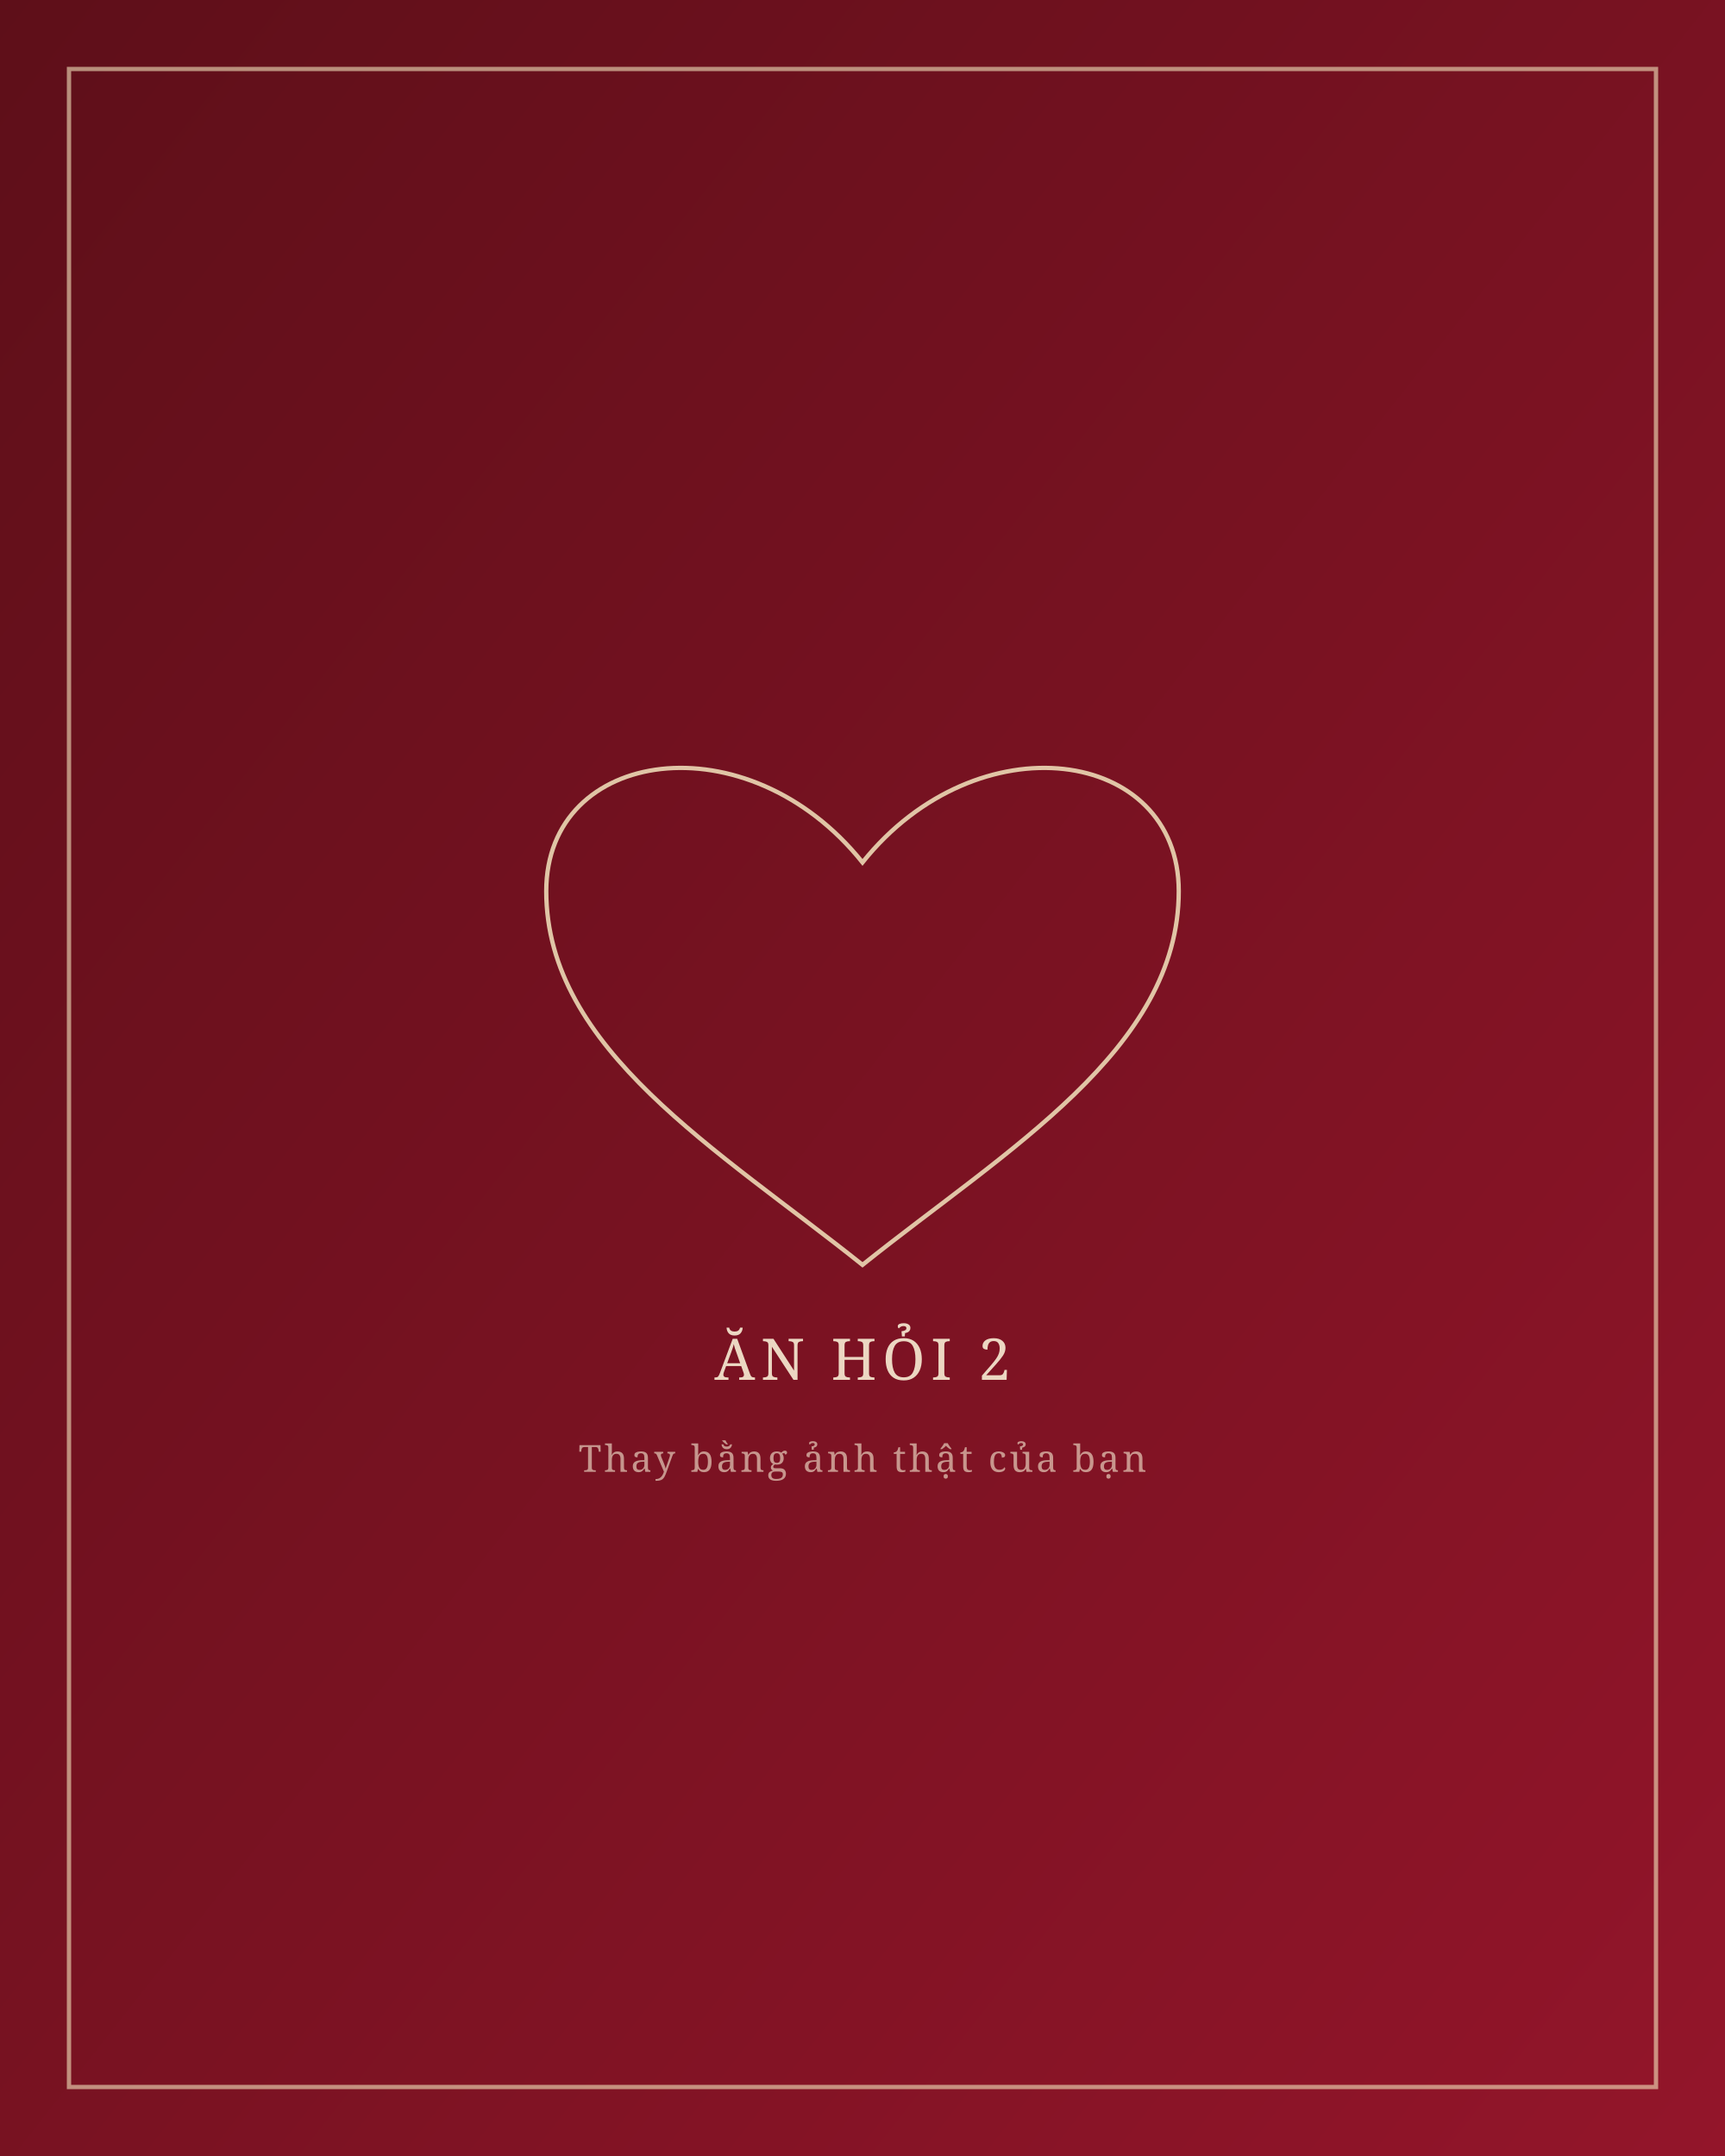
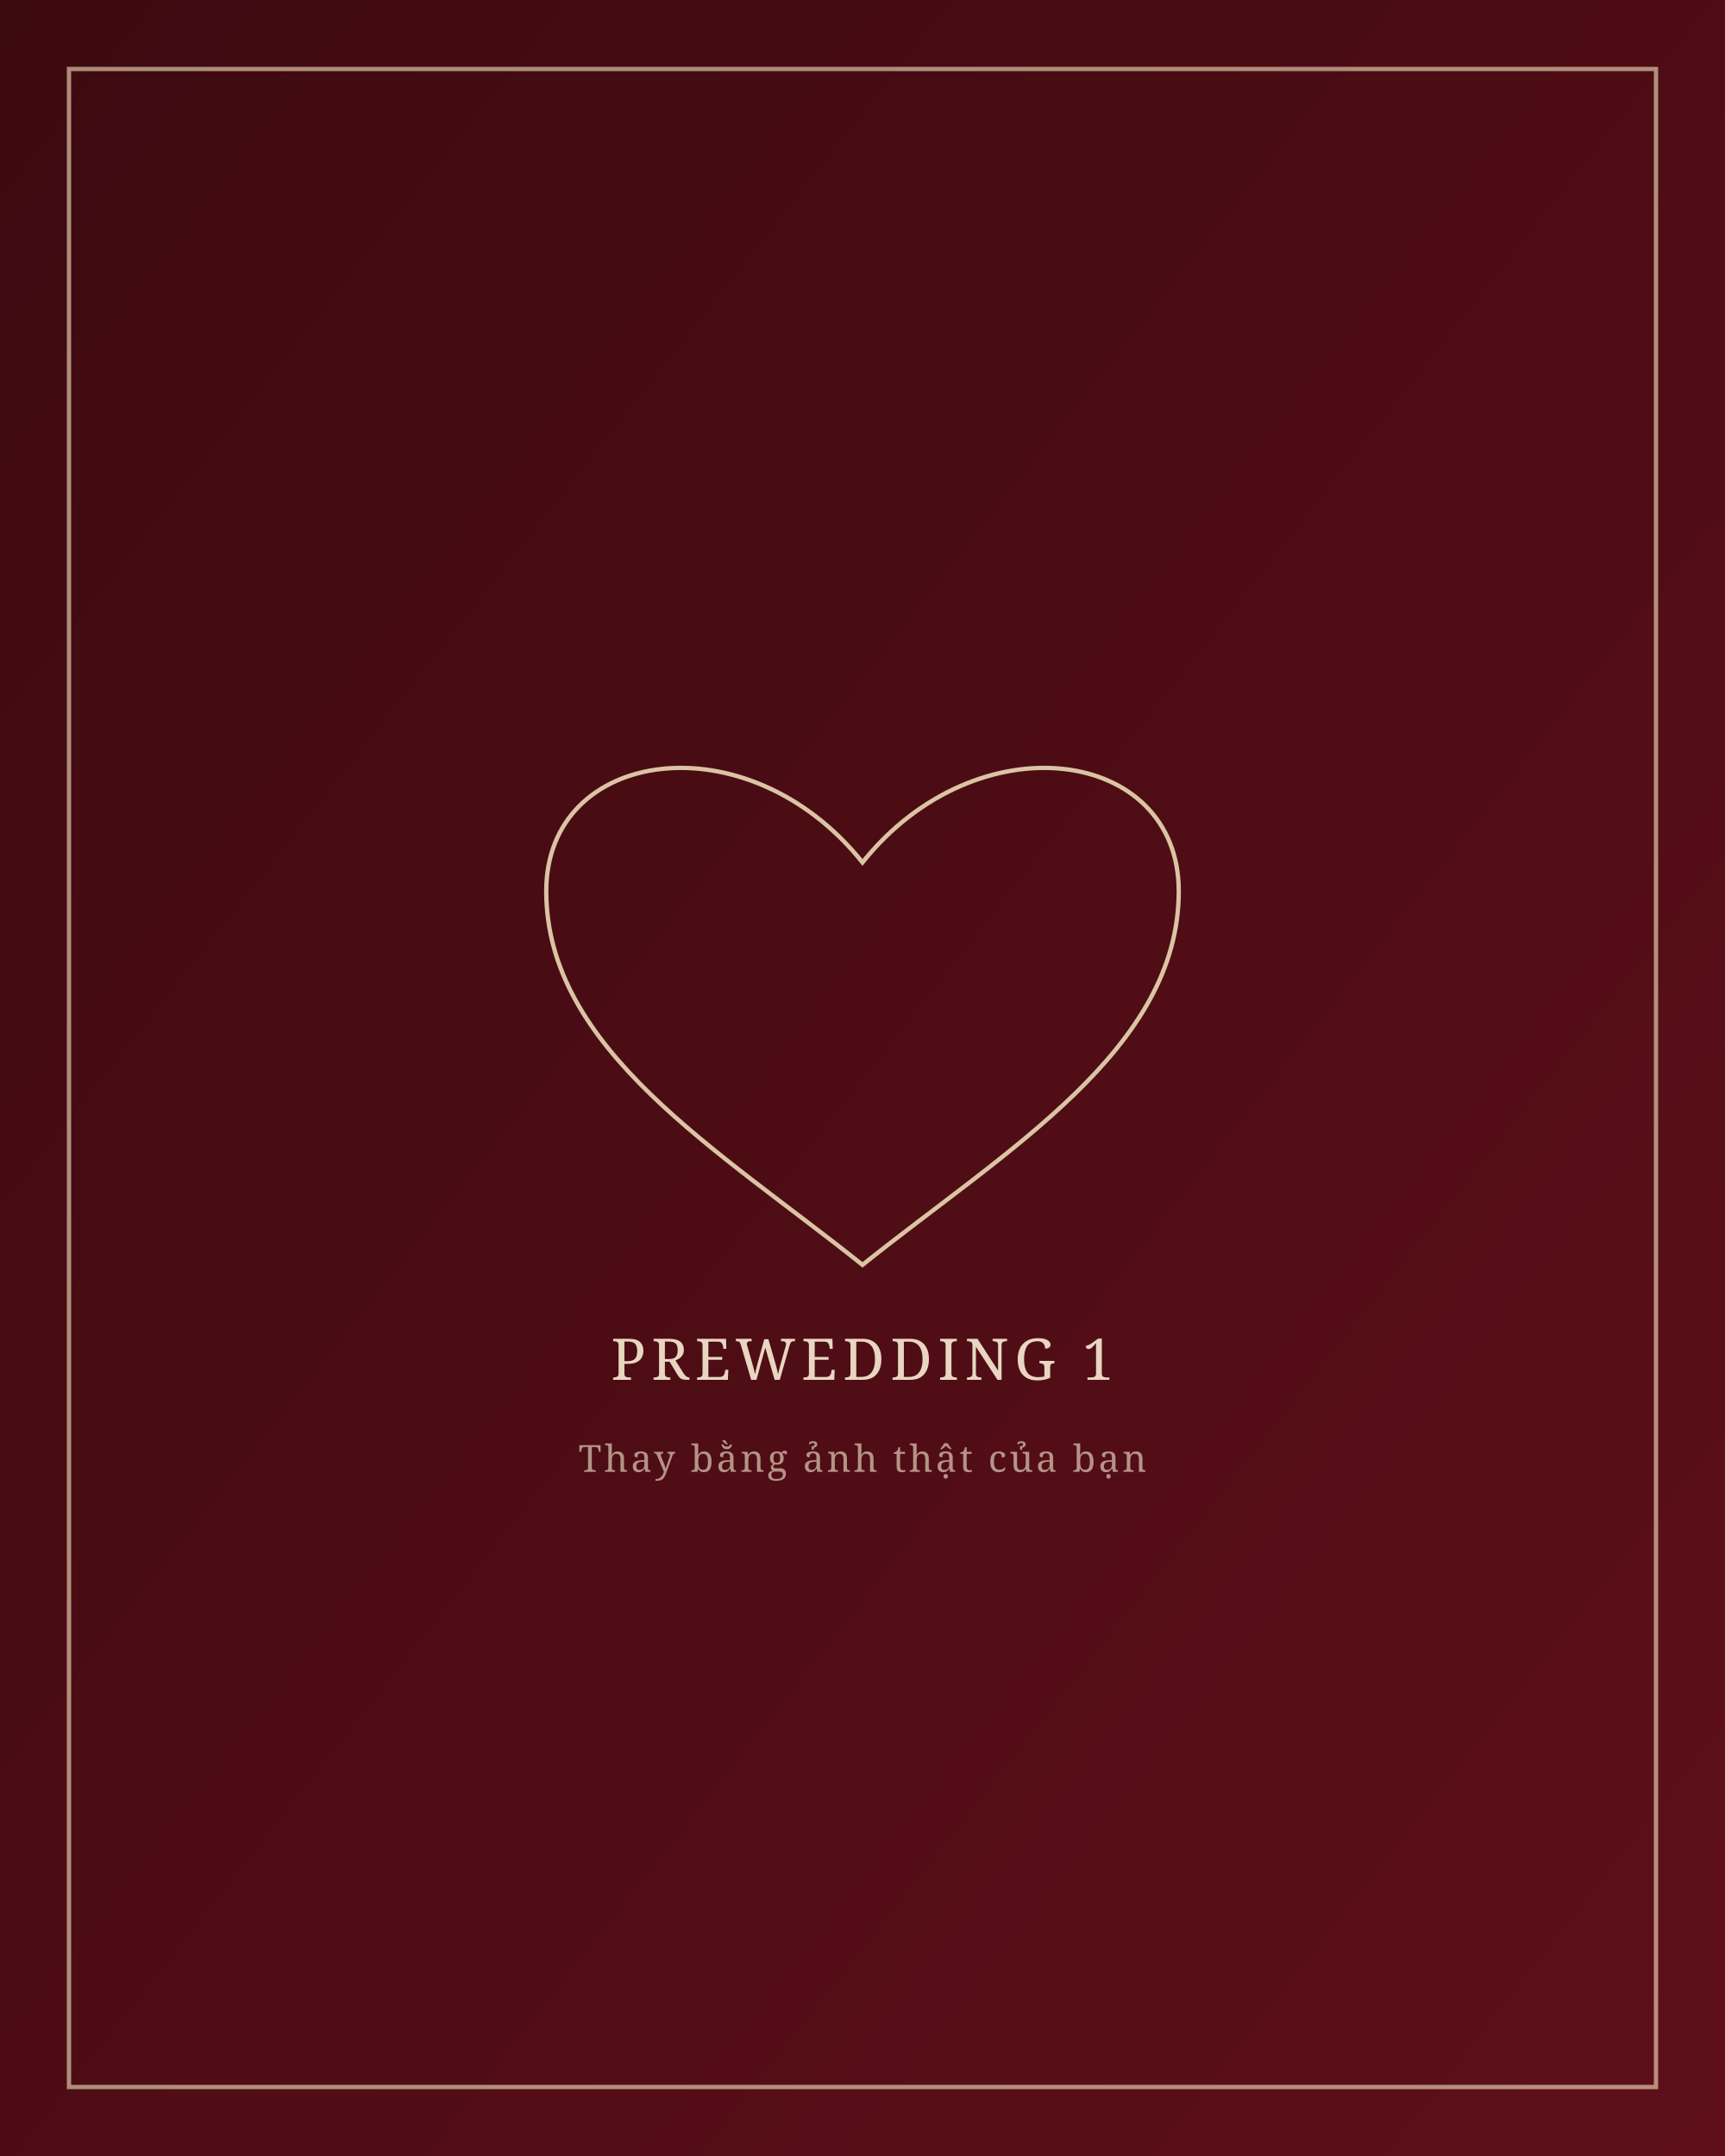
<svg xmlns="http://www.w3.org/2000/svg" viewBox="0 0 600 750">
  <defs>
-     <linearGradient id="g2" x1="0" y1="0" x2="1" y2="1">
-       <stop offset="0%" stop-color="#5e0f19" />
-       <stop offset="100%" stop-color="#93152a" />
+     <linearGradient id="g7" x1="0" y1="0" x2="1" y2="1">
+       <stop offset="0%" stop-color="#3d0a10" />
+       <stop offset="100%" stop-color="#5e0f19" />
    </linearGradient>
  </defs>
-   <rect width="600" height="750" fill="url(#g2)" />
+   <rect width="600" height="750" fill="url(#g7)" />
  <rect x="24" y="24" width="552" height="702" fill="none" stroke="#f3e4bd" stroke-width="1.5" opacity="0.6" />
  <g fill="none" stroke="#f3e4bd" stroke-width="1.5" opacity="0.85">
    <path d="M300 300c-40-50-110-40-110 10 0 55 60 90 110 130 50-40 110-75 110-130 0-50-70-60-110-10z" />
  </g>
-   <text x="300" y="480" text-anchor="middle" fill="#f8ecd4" font-family="Georgia, serif" font-size="20" letter-spacing="2" opacity="0.9">ĂN HỎI 2</text>
+   <text x="300" y="480" text-anchor="middle" fill="#f8ecd4" font-family="Georgia, serif" font-size="20" letter-spacing="2" opacity="0.9">PREWEDDING 1</text>
  <text x="300" y="512" text-anchor="middle" fill="#f8ecd4" font-family="Georgia, serif" font-size="13" letter-spacing="1" opacity="0.6">Thay bằng ảnh thật của bạn</text>
</svg>
